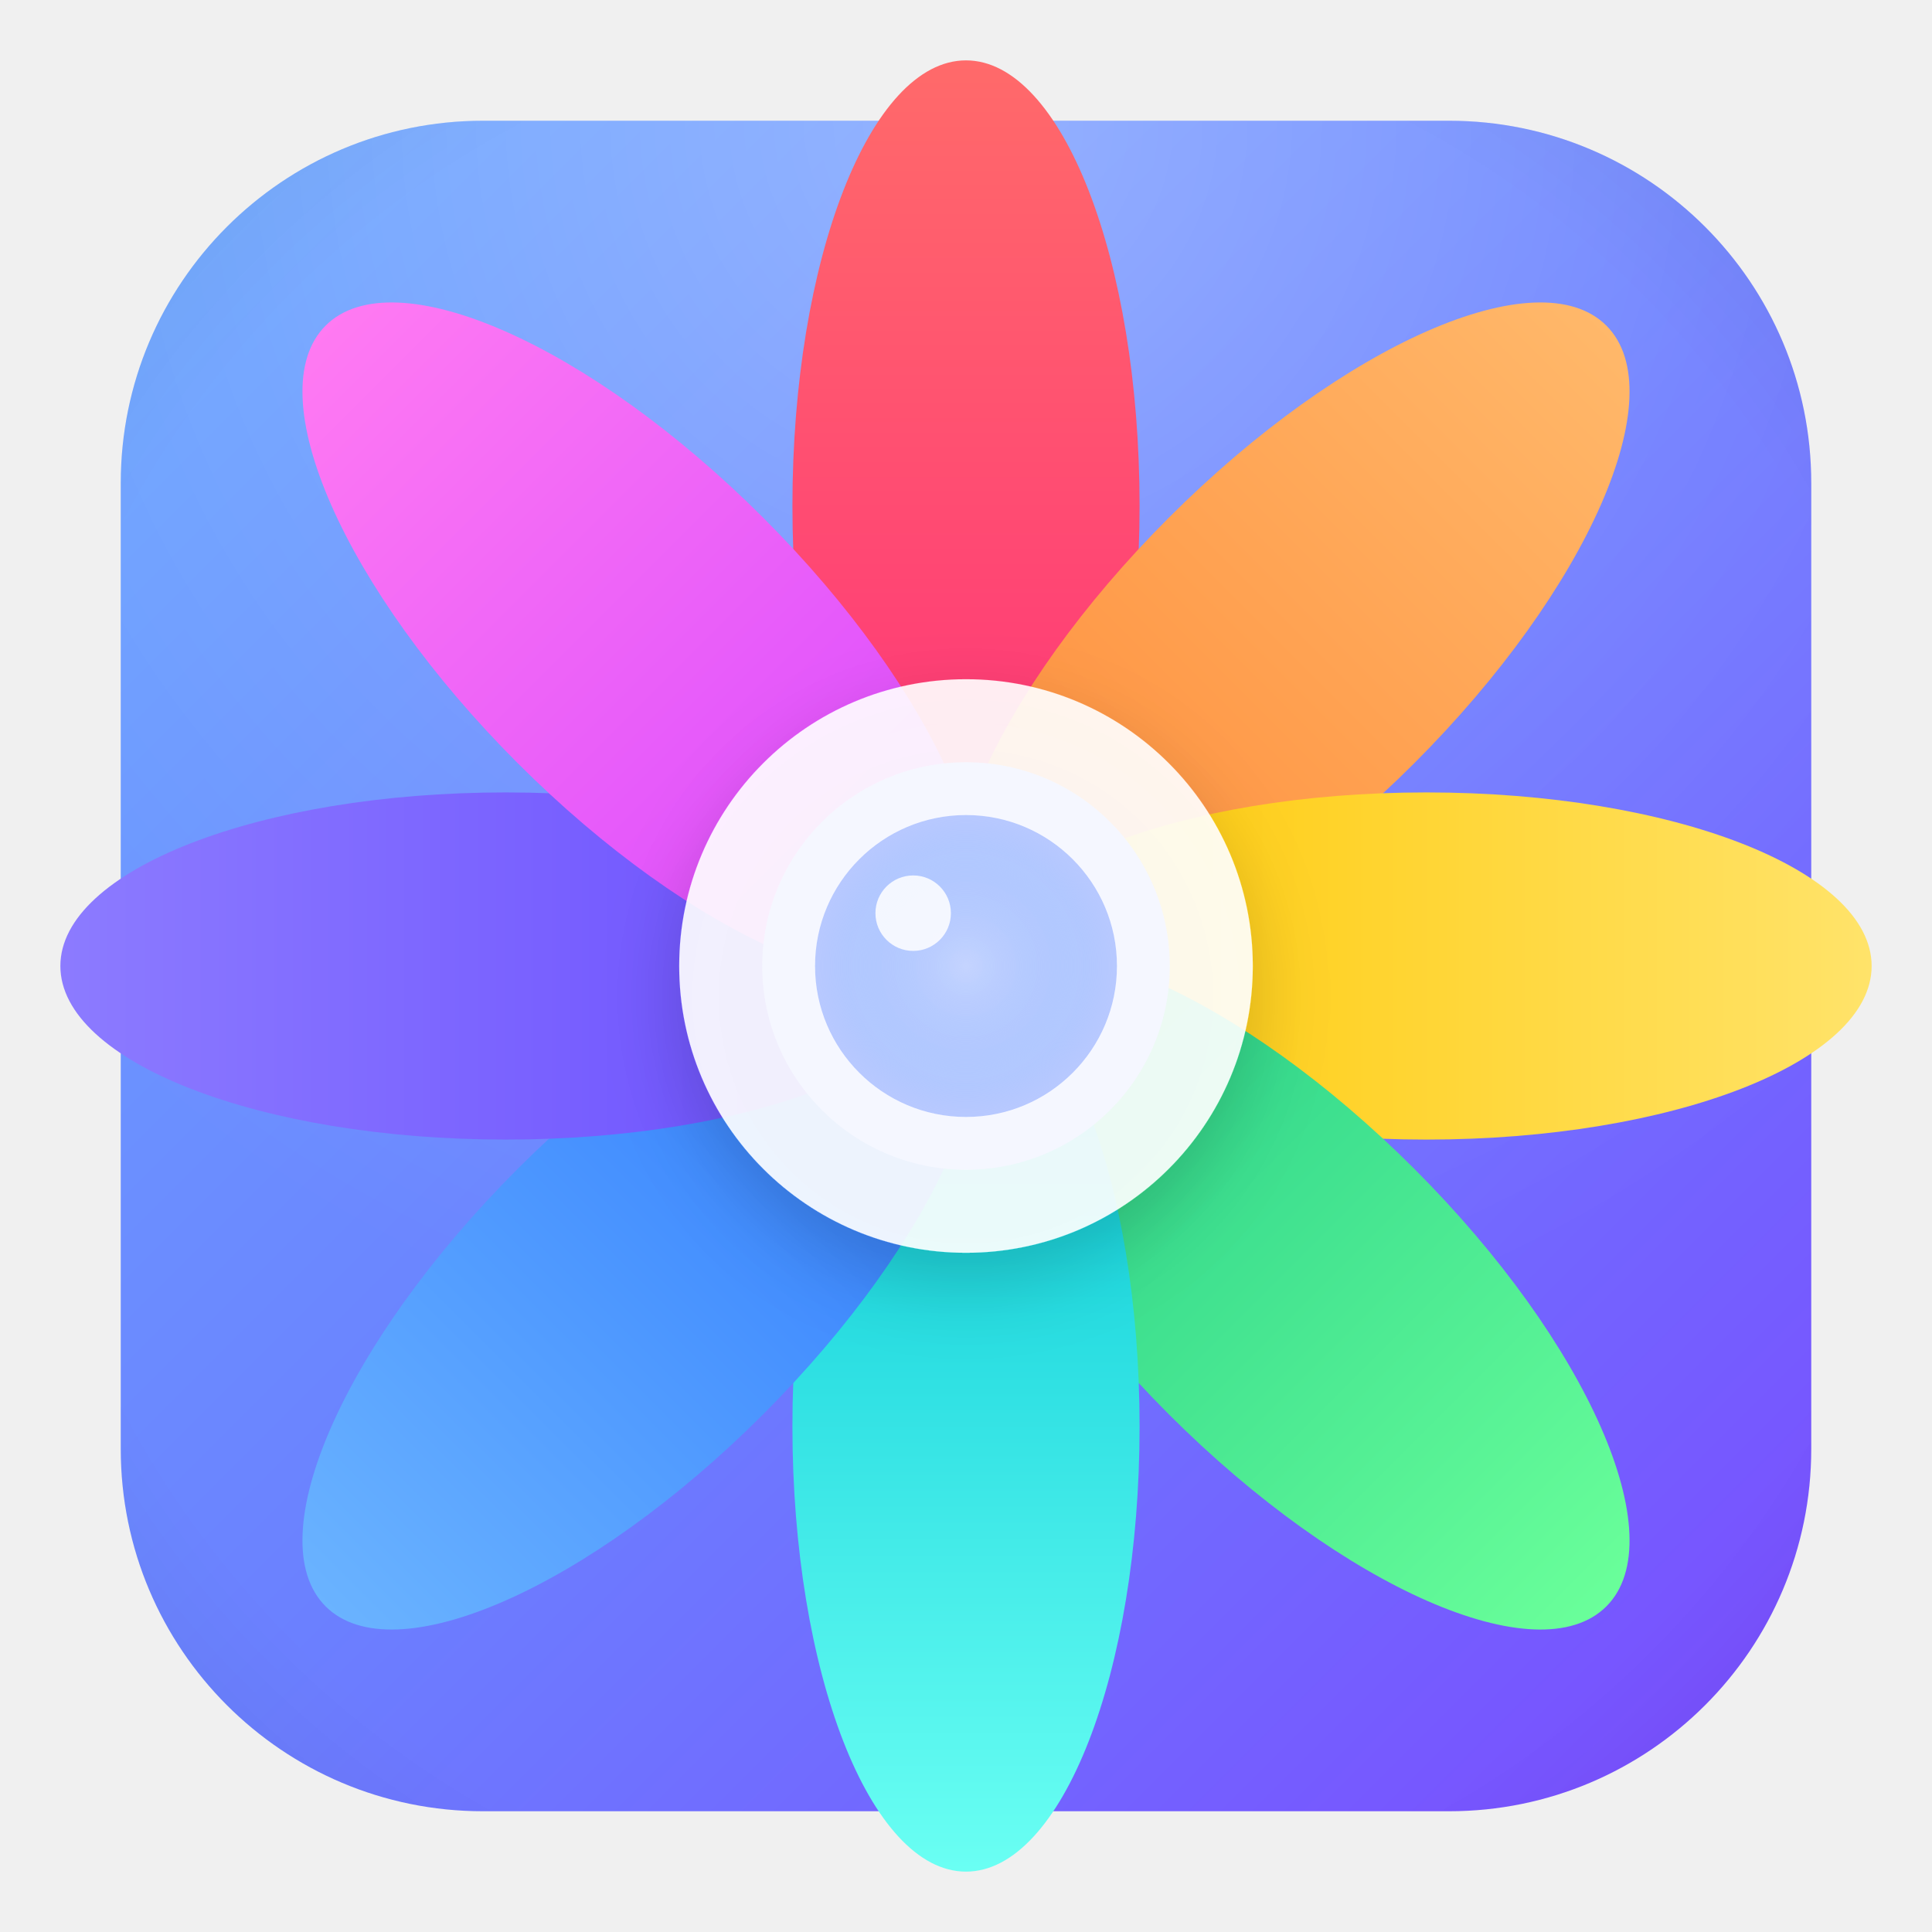
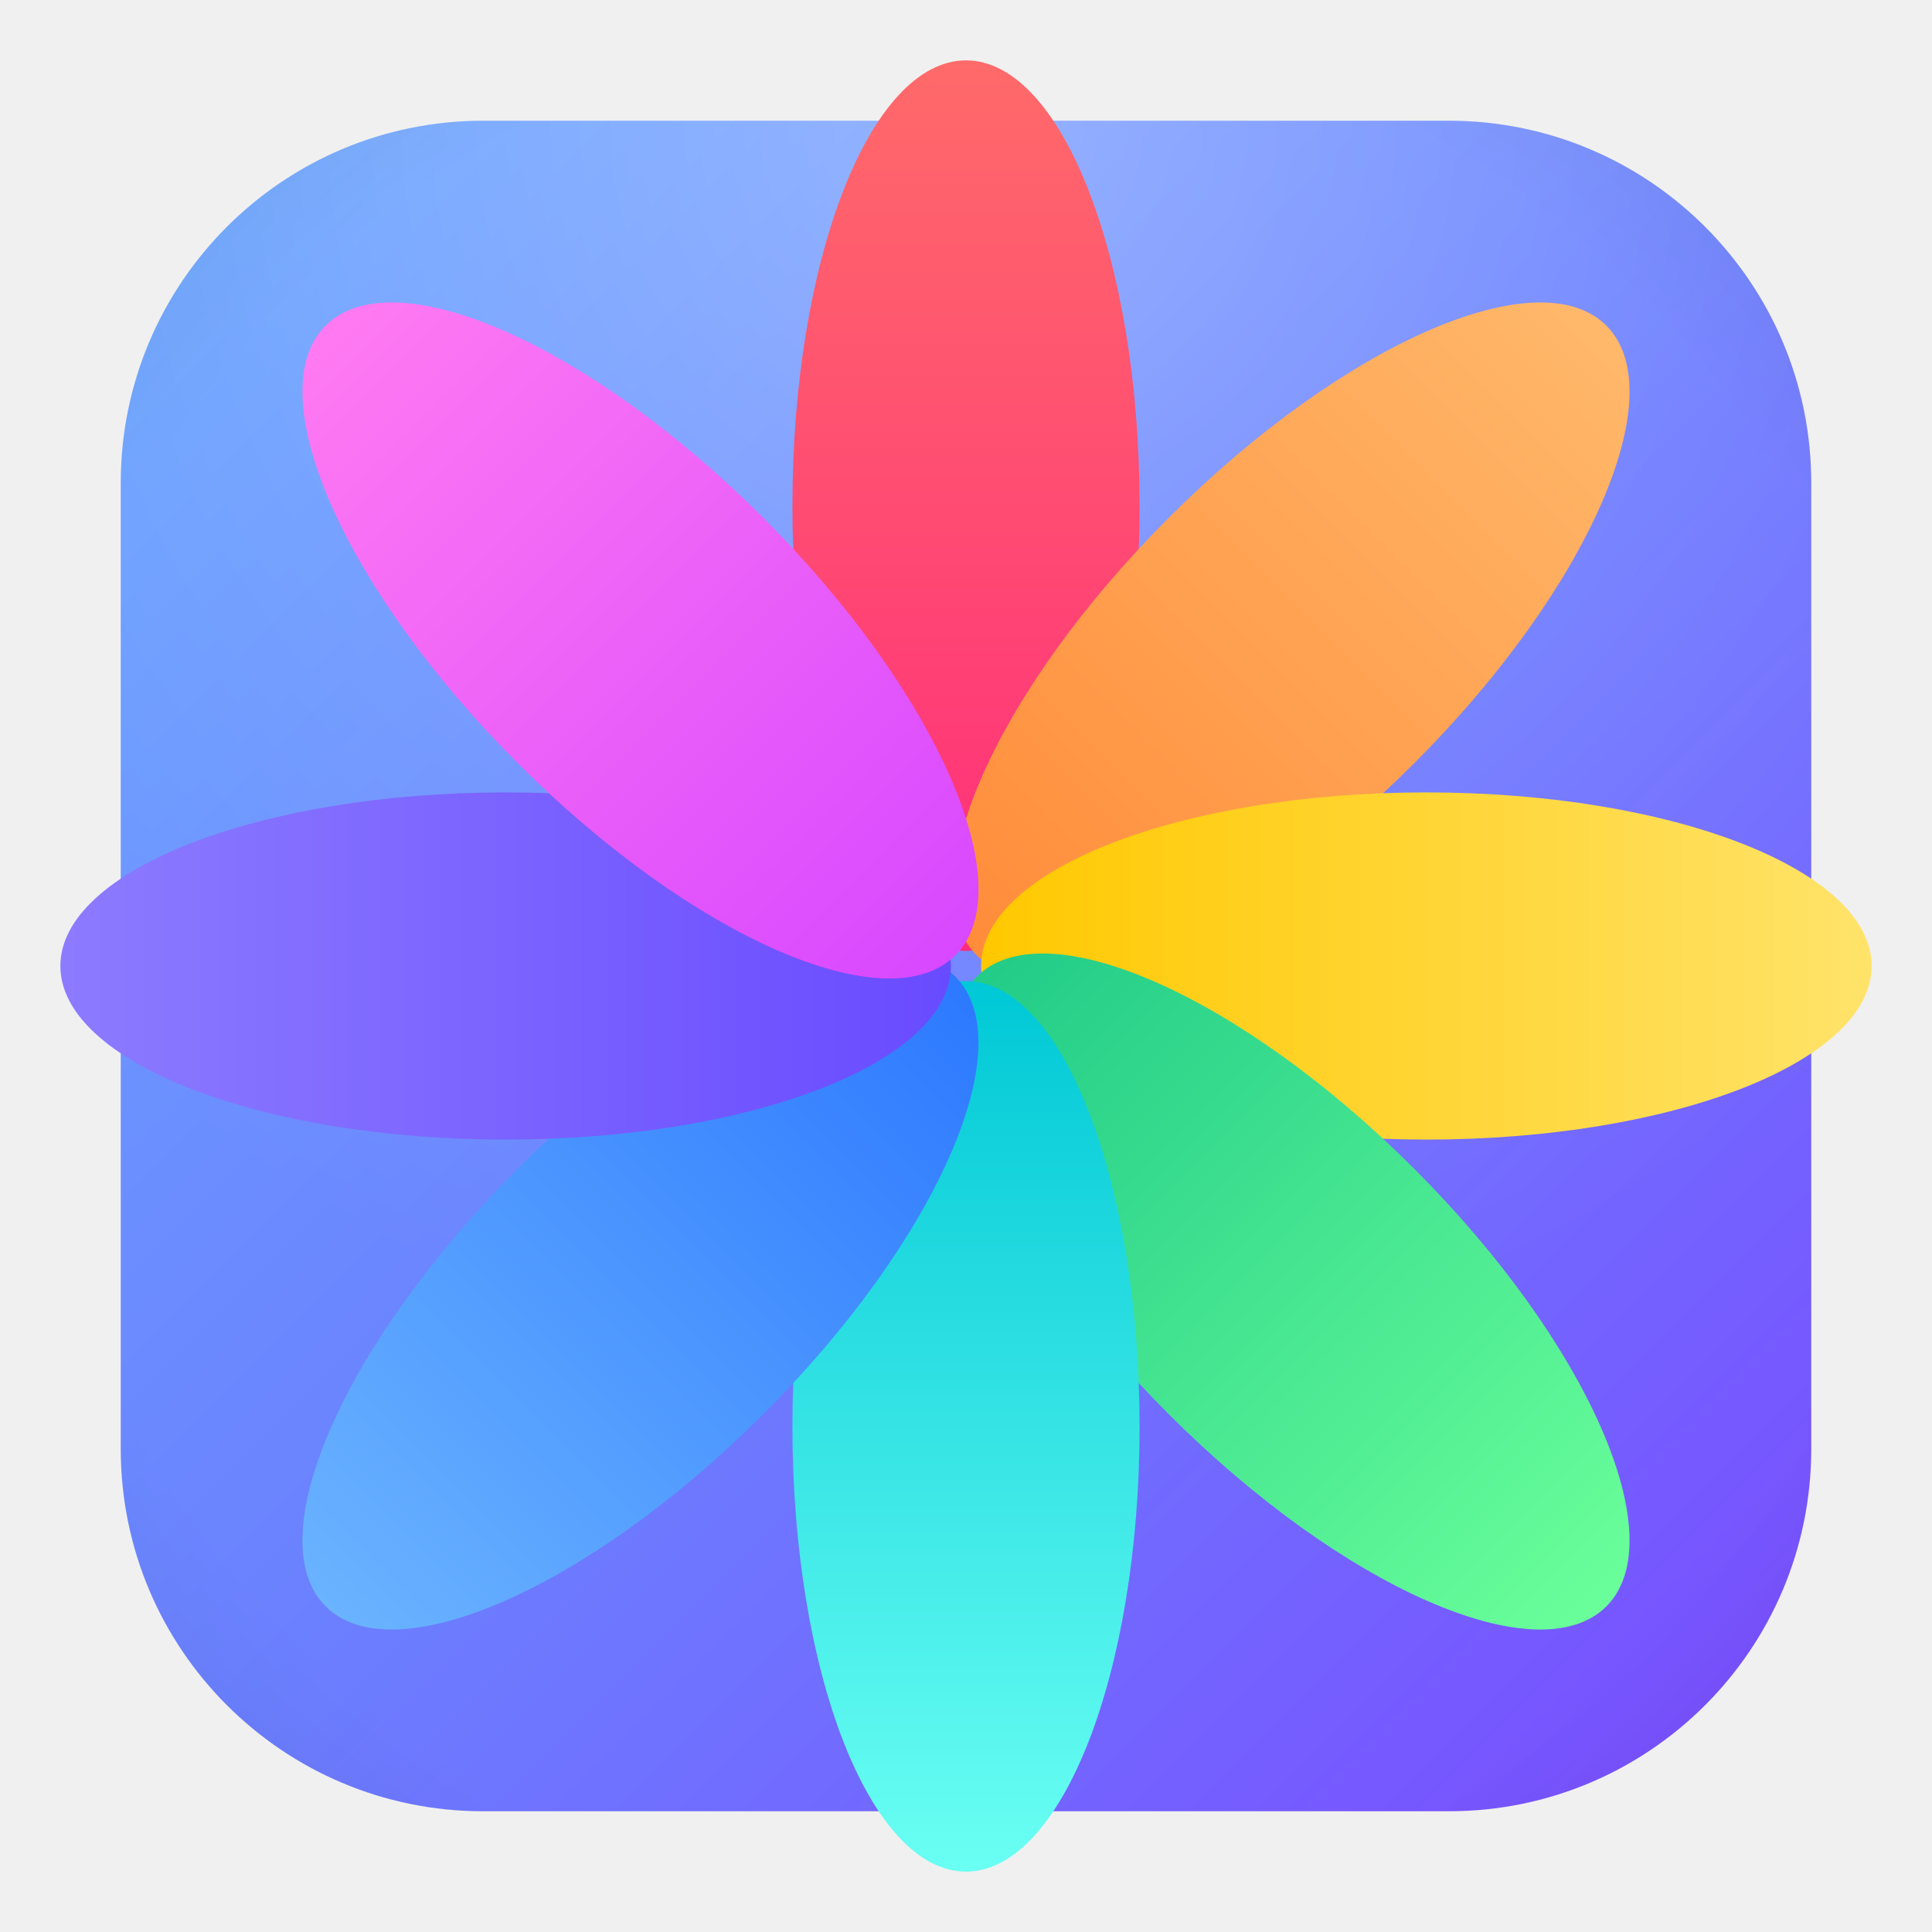
- <svg xmlns="http://www.w3.org/2000/svg" width="512" height="512" viewBox="0 0 512 512" role="img" aria-label="Photos App Icon">
-   <defs>
-     <linearGradient id="bgGradient" x1="0" y1="0" x2="1" y2="1">
-       <stop offset="0%" stop-color="#6AA8FF" />
-       <stop offset="50%" stop-color="#6B80FF" />
-       <stop offset="100%" stop-color="#7A4BFF" />
-     </linearGradient>
-     <radialGradient id="gloss" cx="50%" cy="0%" r="75%">
-       <stop offset="0%" stop-color="#FFFFFF" stop-opacity="0.28" />
-       <stop offset="60%" stop-color="#FFFFFF" stop-opacity="0.08" />
-       <stop offset="100%" stop-color="#FFFFFF" stop-opacity="0" />
-     </radialGradient>
-     <linearGradient id="petal-red" x1="0" y1="0" x2="0" y2="1">
-       <stop offset="0%" stop-color="#FF6A6A" />
-       <stop offset="100%" stop-color="#FF2D7A" />
-     </linearGradient>
-     <linearGradient id="petal-orange" x1="0" y1="0" x2="0" y2="1">
-       <stop offset="0%" stop-color="#FFB86A" />
-       <stop offset="100%" stop-color="#FF8C3A" />
-     </linearGradient>
-     <linearGradient id="petal-yellow" x1="0" y1="0" x2="0" y2="1">
-       <stop offset="0%" stop-color="#FFE36A" />
-       <stop offset="100%" stop-color="#FFC800" />
-     </linearGradient>
-     <linearGradient id="petal-green" x1="0" y1="0" x2="0" y2="1">
-       <stop offset="0%" stop-color="#6AFF9A" />
-       <stop offset="100%" stop-color="#22CC88" />
-     </linearGradient>
-     <linearGradient id="petal-teal" x1="0" y1="0" x2="0" y2="1">
-       <stop offset="0%" stop-color="#6AFFF3" />
-       <stop offset="100%" stop-color="#00C8D6" />
-     </linearGradient>
-     <linearGradient id="petal-blue" x1="0" y1="0" x2="0" y2="1">
-       <stop offset="0%" stop-color="#6AB3FF" />
-       <stop offset="100%" stop-color="#2D79FF" />
-     </linearGradient>
-     <linearGradient id="petal-indigo" x1="0" y1="0" x2="0" y2="1">
-       <stop offset="0%" stop-color="#8C7BFF" />
-       <stop offset="100%" stop-color="#694BFF" />
-     </linearGradient>
-     <linearGradient id="petal-magenta" x1="0" y1="0" x2="0" y2="1">
-       <stop offset="0%" stop-color="#FF7AF2" />
-       <stop offset="100%" stop-color="#D848FF" />
-     </linearGradient>
-     <filter id="softShadow" x="-50%" y="-50%" width="200%" height="200%">
-       <feDropShadow dx="0" dy="8" stdDeviation="10" flood-color="#000" flood-opacity="0.18" />
-     </filter>
-   </defs>
-   <g>
-     <rect x="32" y="32" width="448" height="448" rx="96" ry="96" fill="url(#bgGradient)" />
-     <rect x="32" y="32" width="448" height="448" rx="96" ry="96" fill="url(#gloss)" />
+ <svg xmlns="http://www.w3.org/2000/svg" height="512" viewBox="0 0 512 512" width="512">
+   <linearGradient id="a" x1="0" x2="1" y1="0" y2="1">
+     <stop offset="0" stop-color="#6aa8ff" />
+     <stop offset=".5" stop-color="#6b80ff" />
+     <stop offset="1" stop-color="#7a4bff" />
+   </linearGradient>
+   <radialGradient id="b" cx="50%" cy="0%" r="75%">
+     <stop offset="0" stop-color="#fff" stop-opacity=".28" />
+     <stop offset=".6" stop-color="#fff" stop-opacity=".08" />
+     <stop offset="1" stop-color="#fff" stop-opacity="0" />
+   </radialGradient>
+   <linearGradient id="c" x1="0" x2="0" y1="0" y2="1">
+     <stop offset="0" stop-color="#ff6a6a" />
+     <stop offset="1" stop-color="#ff2d7a" />
+   </linearGradient>
+   <linearGradient id="d" x1="0" x2="0" y1="0" y2="1">
+     <stop offset="0" stop-color="#ffb86a" />
+     <stop offset="1" stop-color="#ff8c3a" />
+   </linearGradient>
+   <linearGradient id="e" x1="0" x2="0" y1="0" y2="1">
+     <stop offset="0" stop-color="#ffe36a" />
+     <stop offset="1" stop-color="#ffc800" />
+   </linearGradient>
+   <linearGradient id="f" x1="0" x2="0" y1="0" y2="1">
+     <stop offset="0" stop-color="#6aff9a" />
+     <stop offset="1" stop-color="#2c8" />
+   </linearGradient>
+   <linearGradient id="g" x1="0" x2="0" y1="0" y2="1">
+     <stop offset="0" stop-color="#6afff3" />
+     <stop offset="1" stop-color="#00c8d6" />
+   </linearGradient>
+   <linearGradient id="h" x1="0" x2="0" y1="0" y2="1">
+     <stop offset="0" stop-color="#6ab3ff" />
+     <stop offset="1" stop-color="#2d79ff" />
+   </linearGradient>
+   <linearGradient id="i" x1="0" x2="0" y1="0" y2="1">
+     <stop offset="0" stop-color="#8c7bff" />
+     <stop offset="1" stop-color="#694bff" />
+   </linearGradient>
+   <linearGradient id="j" x1="0" x2="0" y1="0" y2="1">
+     <stop offset="0" stop-color="#ff7af2" />
+     <stop offset="1" stop-color="#d848ff" />
+   </linearGradient>
+   <radialGradient id="k" cx="50%" cy="50%" r="80%">
+     <stop offset=".7" stop-opacity="0" />
+     <stop offset="1" stop-opacity=".1" />
+   </radialGradient>
+   <rect fill="url(#a)" height="448" rx="96" width="448" x="32" y="32" />
+   <rect fill="url(#b)" height="448" rx="96" width="448" x="32" y="32" />
+   <g transform="translate(256 256)">
+     <ellipse cy="-122" fill="url(#c)" rx="46" ry="118" />
+     <ellipse cy="-122" fill="url(#d)" rx="46" ry="118" transform="matrix(.7071068 .7071068 -.7071068 .7071068 0 0)" />
+     <ellipse cy="-122" fill="url(#e)" rx="46" ry="118" transform="rotate(90)" />
+     <ellipse cy="-122" fill="url(#f)" rx="46" ry="118" transform="matrix(-.7071068 .7071068 -.7071068 -.7071068 0 0)" />
+     <ellipse cy="-122" fill="url(#g)" rx="46" ry="118" transform="scale(-1)" />
+     <ellipse cy="-122" fill="url(#h)" rx="46" ry="118" transform="matrix(-.7071068 -.7071068 .7071068 -.7071068 0 0)" />
+     <ellipse cy="-122" fill="url(#i)" rx="46" ry="118" transform="matrix(-0 -1 1 -0 0 0)" />
+     <ellipse cy="-122" fill="url(#j)" rx="46" ry="118" transform="matrix(.7071068 -.7071068 .7071068 .7071068 0 0)" />
  </g>
-   <g transform="translate(256,256)">
-     <ellipse cx="0" cy="-122" rx="46" ry="118" fill="url(#petal-red)" transform="rotate(0)" />
-     <ellipse cx="0" cy="-122" rx="46" ry="118" fill="url(#petal-orange)" transform="rotate(45)" />
-     <ellipse cx="0" cy="-122" rx="46" ry="118" fill="url(#petal-yellow)" transform="rotate(90)" />
-     <ellipse cx="0" cy="-122" rx="46" ry="118" fill="url(#petal-green)" transform="rotate(135)" />
-     <ellipse cx="0" cy="-122" rx="46" ry="118" fill="url(#petal-teal)" transform="rotate(180)" />
-     <ellipse cx="0" cy="-122" rx="46" ry="118" fill="url(#petal-blue)" transform="rotate(225)" />
-     <ellipse cx="0" cy="-122" rx="46" ry="118" fill="url(#petal-indigo)" transform="rotate(270)" />
-     <ellipse cx="0" cy="-122" rx="46" ry="118" fill="url(#petal-magenta)" transform="rotate(315)" />
-   </g>
-   <g filter="url(#softShadow)">
-     <circle cx="256" cy="256" r="76" fill="#ffffff" fill-opacity="0.9" />
-     <circle cx="256" cy="256" r="54" fill="#f5f7ff" />
-     <radialGradient id="lensGlow" cx="50%" cy="50%" r="60%">
-       <stop offset="0%" stop-color="#BFD0FF" stop-opacity="0.9" />
-       <stop offset="65%" stop-color="#7BA2FF" stop-opacity="0.55" />
-       <stop offset="100%" stop-color="#5B7CFF" stop-opacity="0.35" />
-     </radialGradient>
-     <circle cx="256" cy="256" r="40" fill="url(#lensGlow)" />
-     <circle cx="242" cy="242" r="10" fill="#fff" fill-opacity="0.85" />
-   </g>
-   <radialGradient id="vignette" cx="50%" cy="50%" r="80%">
-     <stop offset="70%" stop-color="#000" stop-opacity="0" />
-     <stop offset="100%" stop-color="#000" stop-opacity="0.10" />
-   </radialGradient>
-   <rect x="32" y="32" width="448" height="448" rx="96" ry="96" fill="url(#vignette)" />
+   <rect fill="url(#k)" height="448" rx="96" width="448" x="32" y="32" />
</svg>
